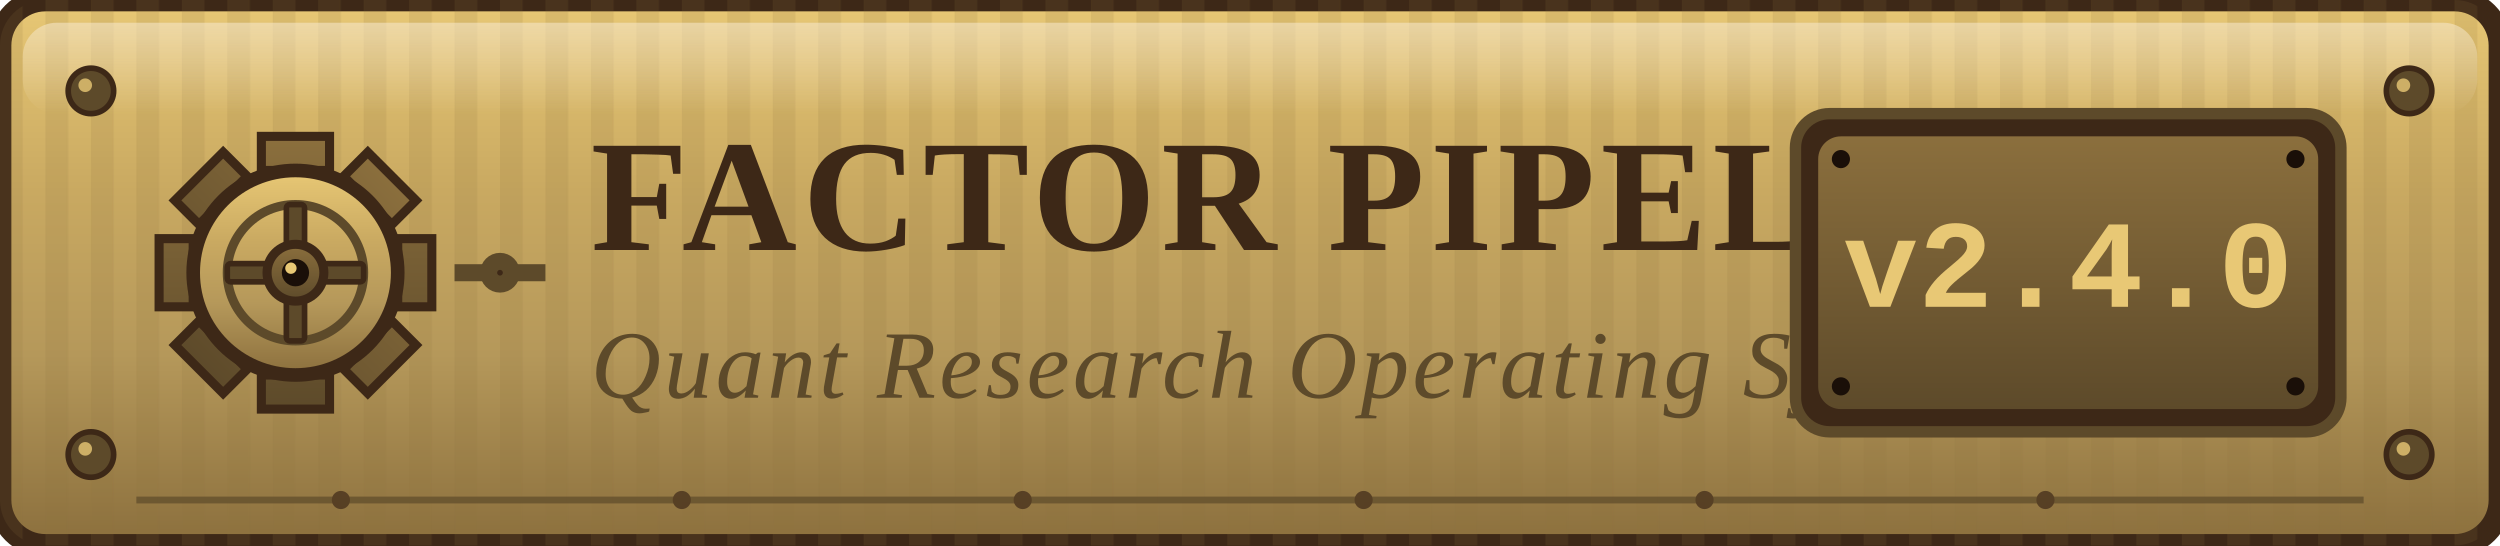
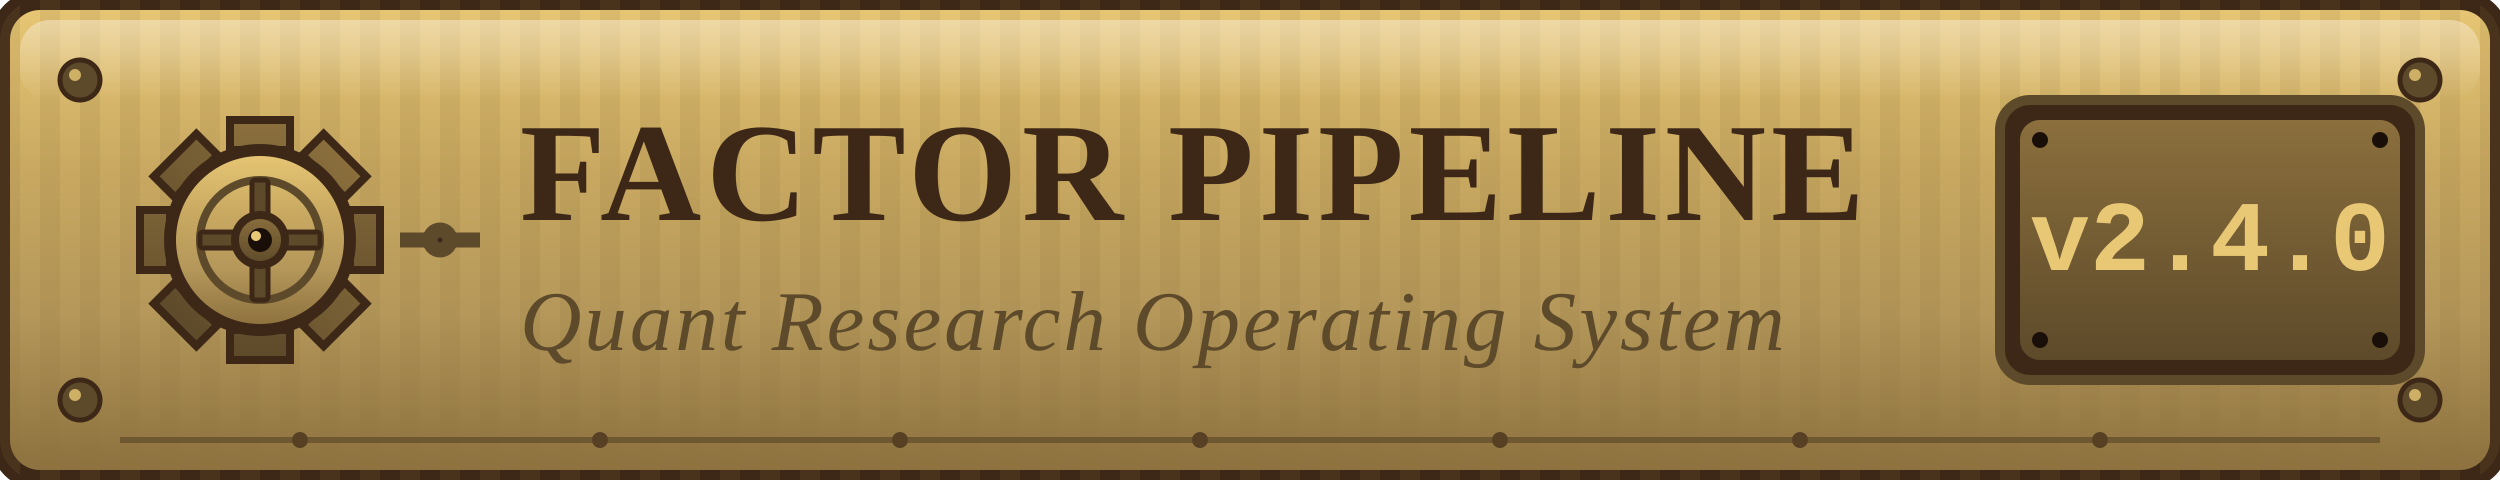
- <svg xmlns="http://www.w3.org/2000/svg" width="220" height="48" viewBox="0 0 220 48">
+ <svg xmlns="http://www.w3.org/2000/svg" width="250" height="48" viewBox="0 0 250 48">
  <defs>
    <linearGradient id="brass" x1="0%" y1="0%" x2="0%" y2="100%">
      <stop offset="0%" stop-color="#E8C875" />
      <stop offset="35%" stop-color="#C9A961" />
      <stop offset="65%" stop-color="#B5985A" />
      <stop offset="100%" stop-color="#8B6F3D" />
    </linearGradient>
    <linearGradient id="brassDark" x1="0%" y1="0%" x2="0%" y2="100%">
      <stop offset="0%" stop-color="#8B6F3D" />
      <stop offset="100%" stop-color="#5D4A2A" />
    </linearGradient>
    <linearGradient id="steam" x1="0%" y1="0%" x2="0%" y2="100%">
      <stop offset="0%" stop-color="#F5E6C8" stop-opacity="0.6" />
      <stop offset="100%" stop-color="#F5E6C8" stop-opacity="0" />
    </linearGradient>
    <pattern id="pipeTexture" x="0" y="0" width="4" height="48" patternUnits="userSpaceOnUse">
      <rect width="2" height="48" fill="#8B6F3D" opacity="0.15" />
    </pattern>
  </defs>
-   <rect width="220" height="48" fill="url(#brass)" stroke="#3D2817" stroke-width="2" rx="4" />
-   <rect width="220" height="48" fill="url(#pipeTexture)" rx="4" />
-   <rect x="2" y="2" width="216" height="8" fill="url(#steam)" rx="3" />
+   <rect width="250" height="48" fill="url(#brass)" stroke="#3D2817" stroke-width="2" rx="4" />
+   <rect width="250" height="48" fill="url(#pipeTexture)" rx="4" />
+   <rect x="2" y="2" width="246" height="8" fill="url(#steam)" rx="3" />
  <g fill="#5D4A2A" stroke="#3D2817" stroke-width="0.5">
    <circle cx="8" cy="8" r="2" />
-     <circle cx="212" cy="8" r="2" />
+     <circle cx="242" cy="8" r="2" />
    <circle cx="8" cy="40" r="2" />
-     <circle cx="212" cy="40" r="2" />
+     <circle cx="242" cy="40" r="2" />
  </g>
  <g fill="#E8C875" opacity="0.8">
    <circle cx="7.5" cy="7.5" r="0.6" />
-     <circle cx="211.5" cy="7.5" r="0.6" />
+     <circle cx="241.5" cy="7.5" r="0.6" />
    <circle cx="7.5" cy="39.5" r="0.6" />
-     <circle cx="211.5" cy="39.5" r="0.6" />
+     <circle cx="241.5" cy="39.5" r="0.6" />
  </g>
  <g transform="translate(26, 24)">
    <g fill="url(#brassDark)" stroke="#3D2817" stroke-width="0.8">
      <path d="M -3,-12 L 3,-12 L 3,-9 L -3,-9 Z                M -3,9 L 3,9 L 3,12 L -3,12 Z                M -12,-3 L -9,-3 L -9,3 L -12,3 Z                M 9,-3 L 12,-3 L 12,3 L 9,3 Z" fill="url(#brassDark)" stroke="#3D2817" stroke-width="0.8" />
      <g transform="rotate(45)">
        <path d="M -3,-12 L 3,-12 L 3,-9 L -3,-9 Z                  M -3,9 L 3,9 L 3,12 L -3,12 Z                  M -12,-3 L -9,-3 L -9,3 L -12,3 Z                  M 9,-3 L 12,-3 L 12,3 L 9,3 Z" fill="url(#brassDark)" stroke="#3D2817" stroke-width="0.8" />
      </g>
    </g>
    <circle r="9" fill="url(#brass)" stroke="#3D2817" stroke-width="1.2" />
    <circle r="6" fill="none" stroke="#5D4A2A" stroke-width="0.8" />
    <g fill="#5D4A2A" stroke="#3D2817" stroke-width="0.5">
      <rect x="-0.8" y="-6" width="1.6" height="12" rx="0.3" />
      <rect x="-6" y="-0.8" width="12" height="1.6" rx="0.3" />
    </g>
    <circle r="2.5" fill="url(#brassDark)" stroke="#3D2817" stroke-width="0.8" />
    <circle r="1.2" fill="#1A0F08" />
    <circle r="0.5" fill="#E8C875" cx="-0.4" cy="-0.4" />
  </g>
  <g stroke="#5D4A2A" stroke-width="1.5" fill="none">
    <line x1="40" y1="24" x2="48" y2="24" />
    <circle cx="44" cy="24" r="1" fill="#3D2817" />
  </g>
  <text x="52" y="22" font-family="Georgia, 'Times New Roman', serif" font-size="14" font-weight="bold" fill="#3D2817" letter-spacing="0.5">
    FACTOR PIPELINE
  </text>
  <text x="52" y="35" font-family="Georgia, 'Times New Roman', serif" font-size="8.5" fill="#5D4A2A" font-style="italic" letter-spacing="0.3">
    Quant Research Operating System
  </text>
  <g>
-     <rect x="158" y="10" width="48" height="28" fill="#3D2817" stroke="#5D4A2A" stroke-width="1" rx="3" />
-     <rect x="160" y="12" width="44" height="24" fill="url(#brassDark)" rx="2" />
-     <circle cx="162" cy="14" r="0.8" fill="#1A0F08" />
-     <circle cx="202" cy="14" r="0.8" fill="#1A0F08" />
-     <circle cx="162" cy="34" r="0.8" fill="#1A0F08" />
-     <circle cx="202" cy="34" r="0.8" fill="#1A0F08" />
-     <text x="182" y="27" font-family="'Courier New', monospace" font-size="11" font-weight="bold" fill="#E8C875" text-anchor="middle">v2.4.0</text>
+     <rect x="200" y="10" width="42" height="28" fill="#3D2817" stroke="#5D4A2A" stroke-width="1" rx="3" />
+     <rect x="202" y="12" width="38" height="24" fill="url(#brassDark)" rx="2" />
+     <circle cx="204" cy="14" r="0.8" fill="#1A0F08" />
+     <circle cx="238" cy="14" r="0.8" fill="#1A0F08" />
+     <circle cx="204" cy="34" r="0.8" fill="#1A0F08" />
+     <circle cx="238" cy="34" r="0.8" fill="#1A0F08" />
+     <text x="221" y="27" font-family="'Courier New', monospace" font-size="10" font-weight="bold" fill="#E8C875" text-anchor="middle">v2.4.0</text>
  </g>
  <g stroke="#5D4A2A" stroke-width="0.6" fill="none" opacity="0.7">
-     <line x1="12" y1="44" x2="208" y2="44" />
+     <line x1="12" y1="44" x2="238" y2="44" />
    <circle cx="30" cy="44" r="0.8" fill="#3D2817" stroke="none" />
    <circle cx="60" cy="44" r="0.8" fill="#3D2817" stroke="none" />
    <circle cx="90" cy="44" r="0.8" fill="#3D2817" stroke="none" />
    <circle cx="120" cy="44" r="0.8" fill="#3D2817" stroke="none" />
    <circle cx="150" cy="44" r="0.8" fill="#3D2817" stroke="none" />
    <circle cx="180" cy="44" r="0.8" fill="#3D2817" stroke="none" />
+     <circle cx="210" cy="44" r="0.8" fill="#3D2817" stroke="none" />
  </g>
</svg>
